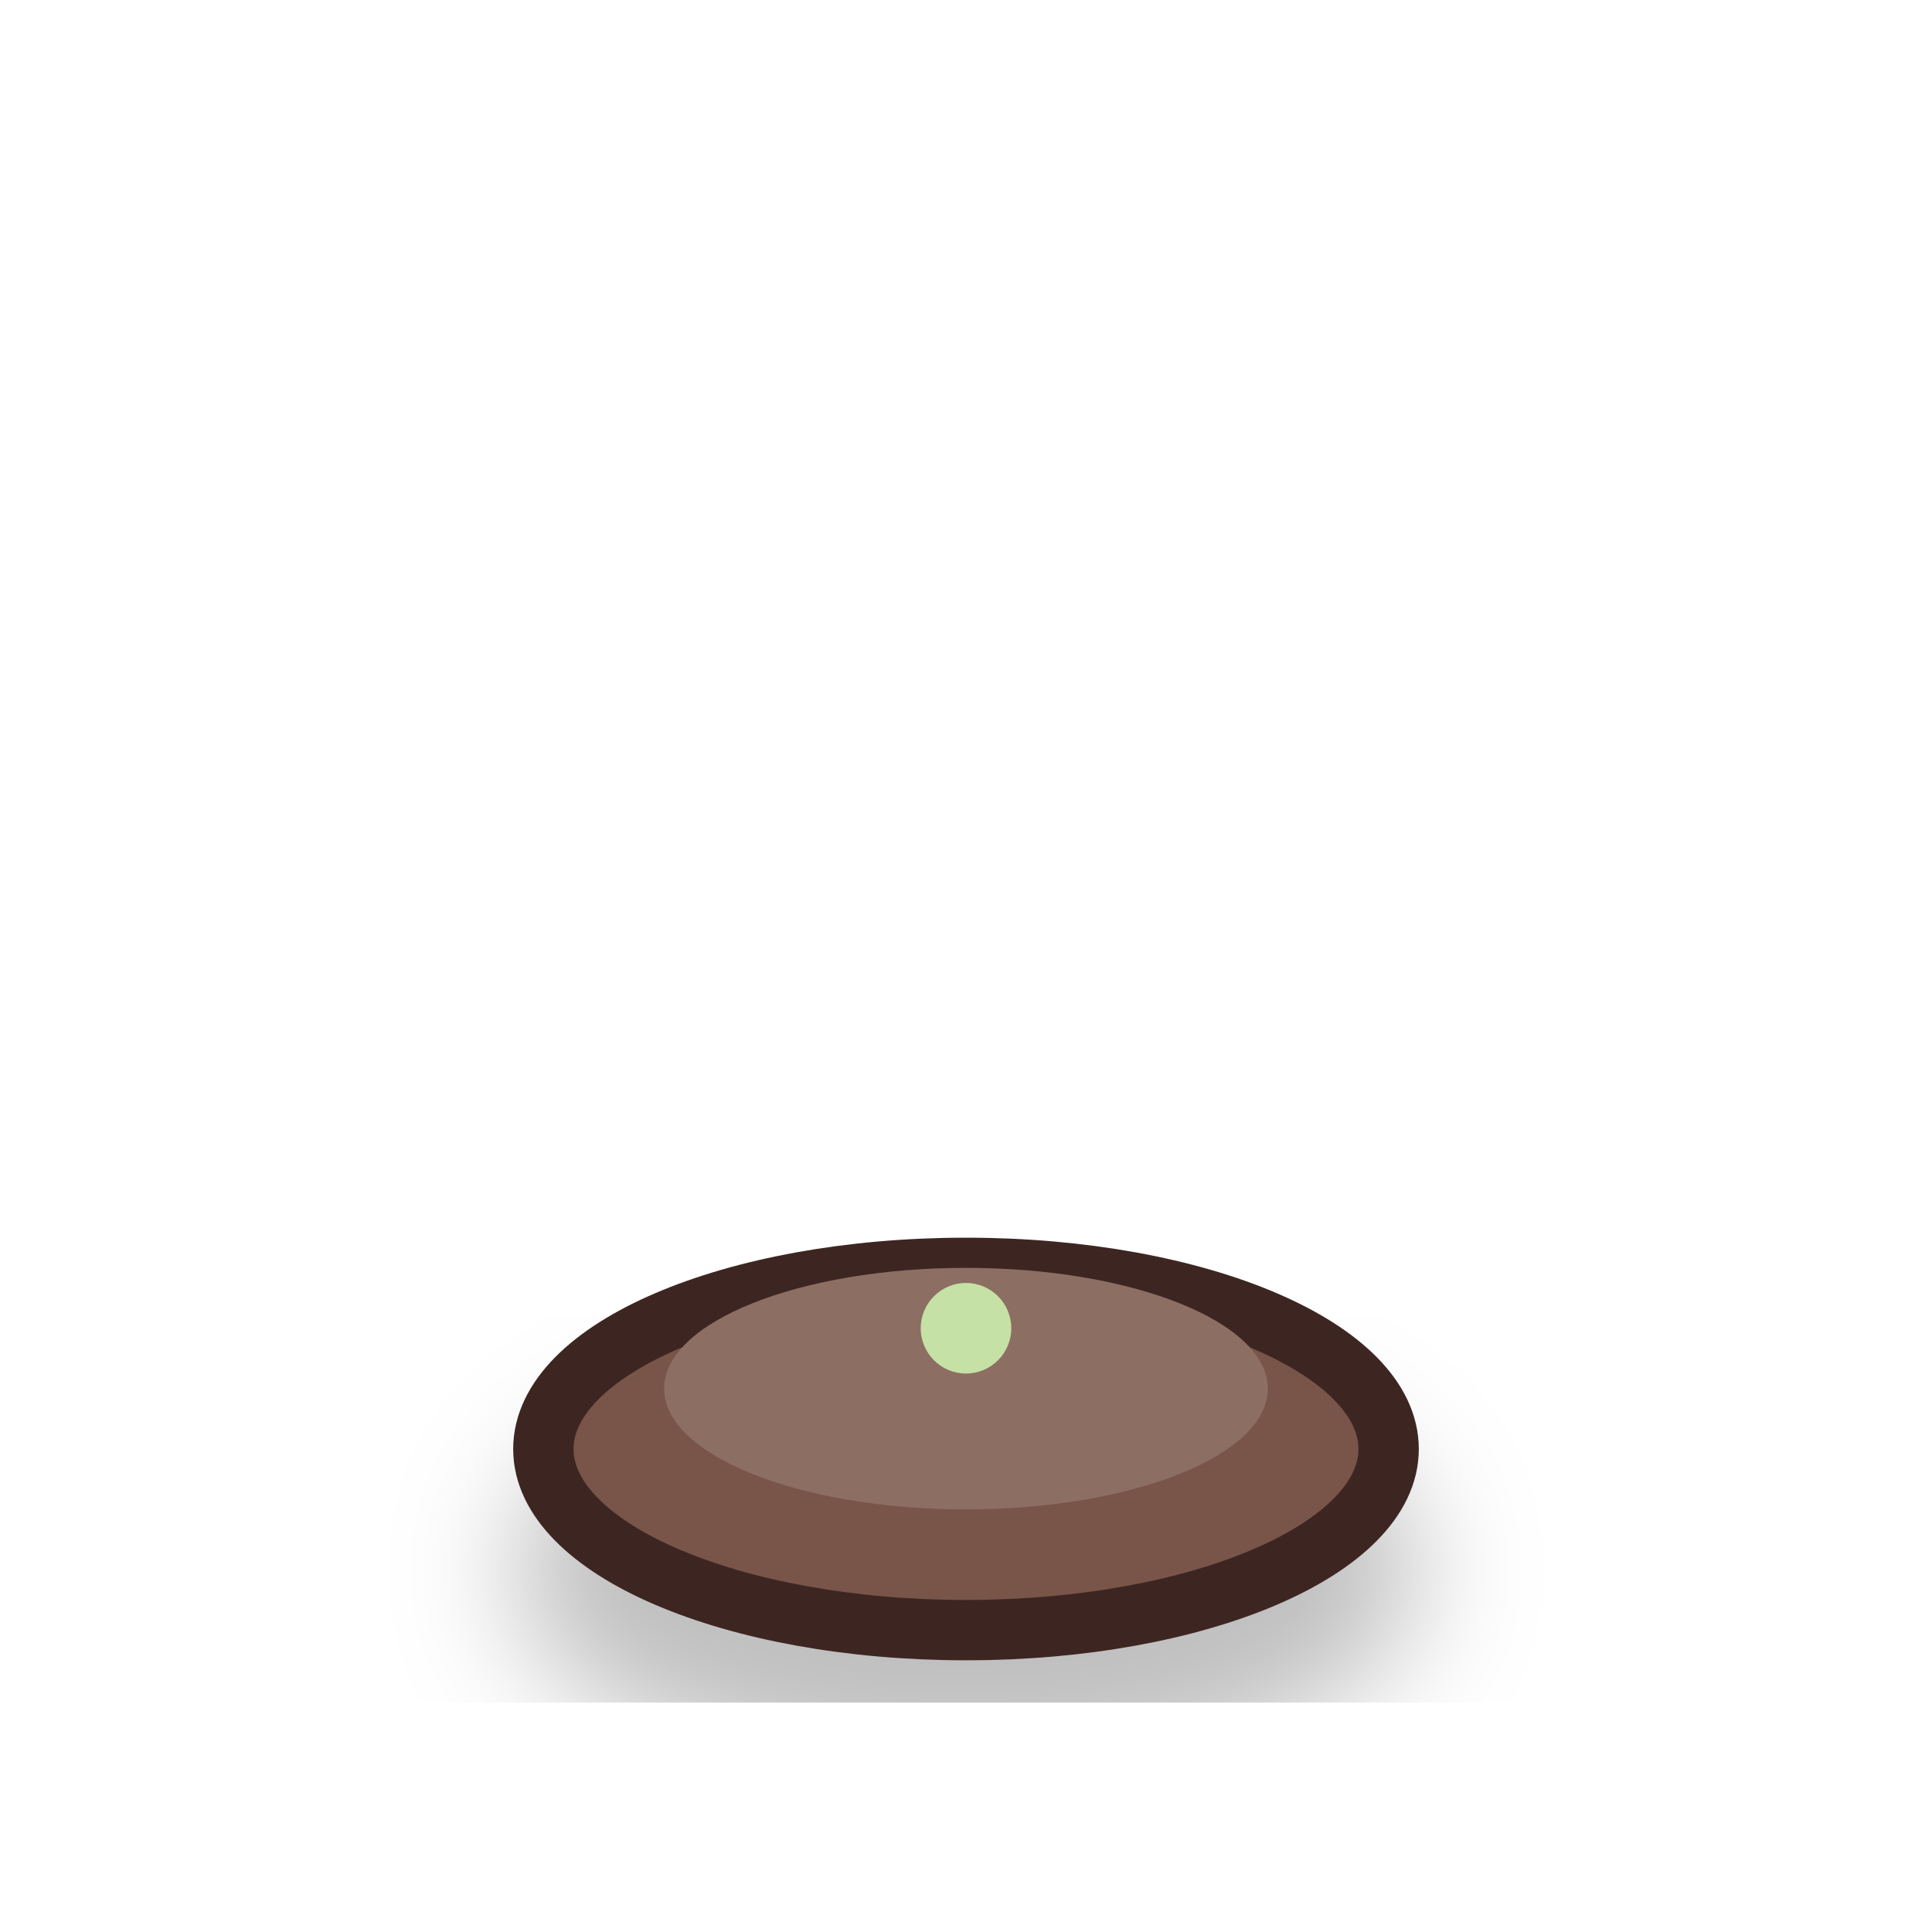
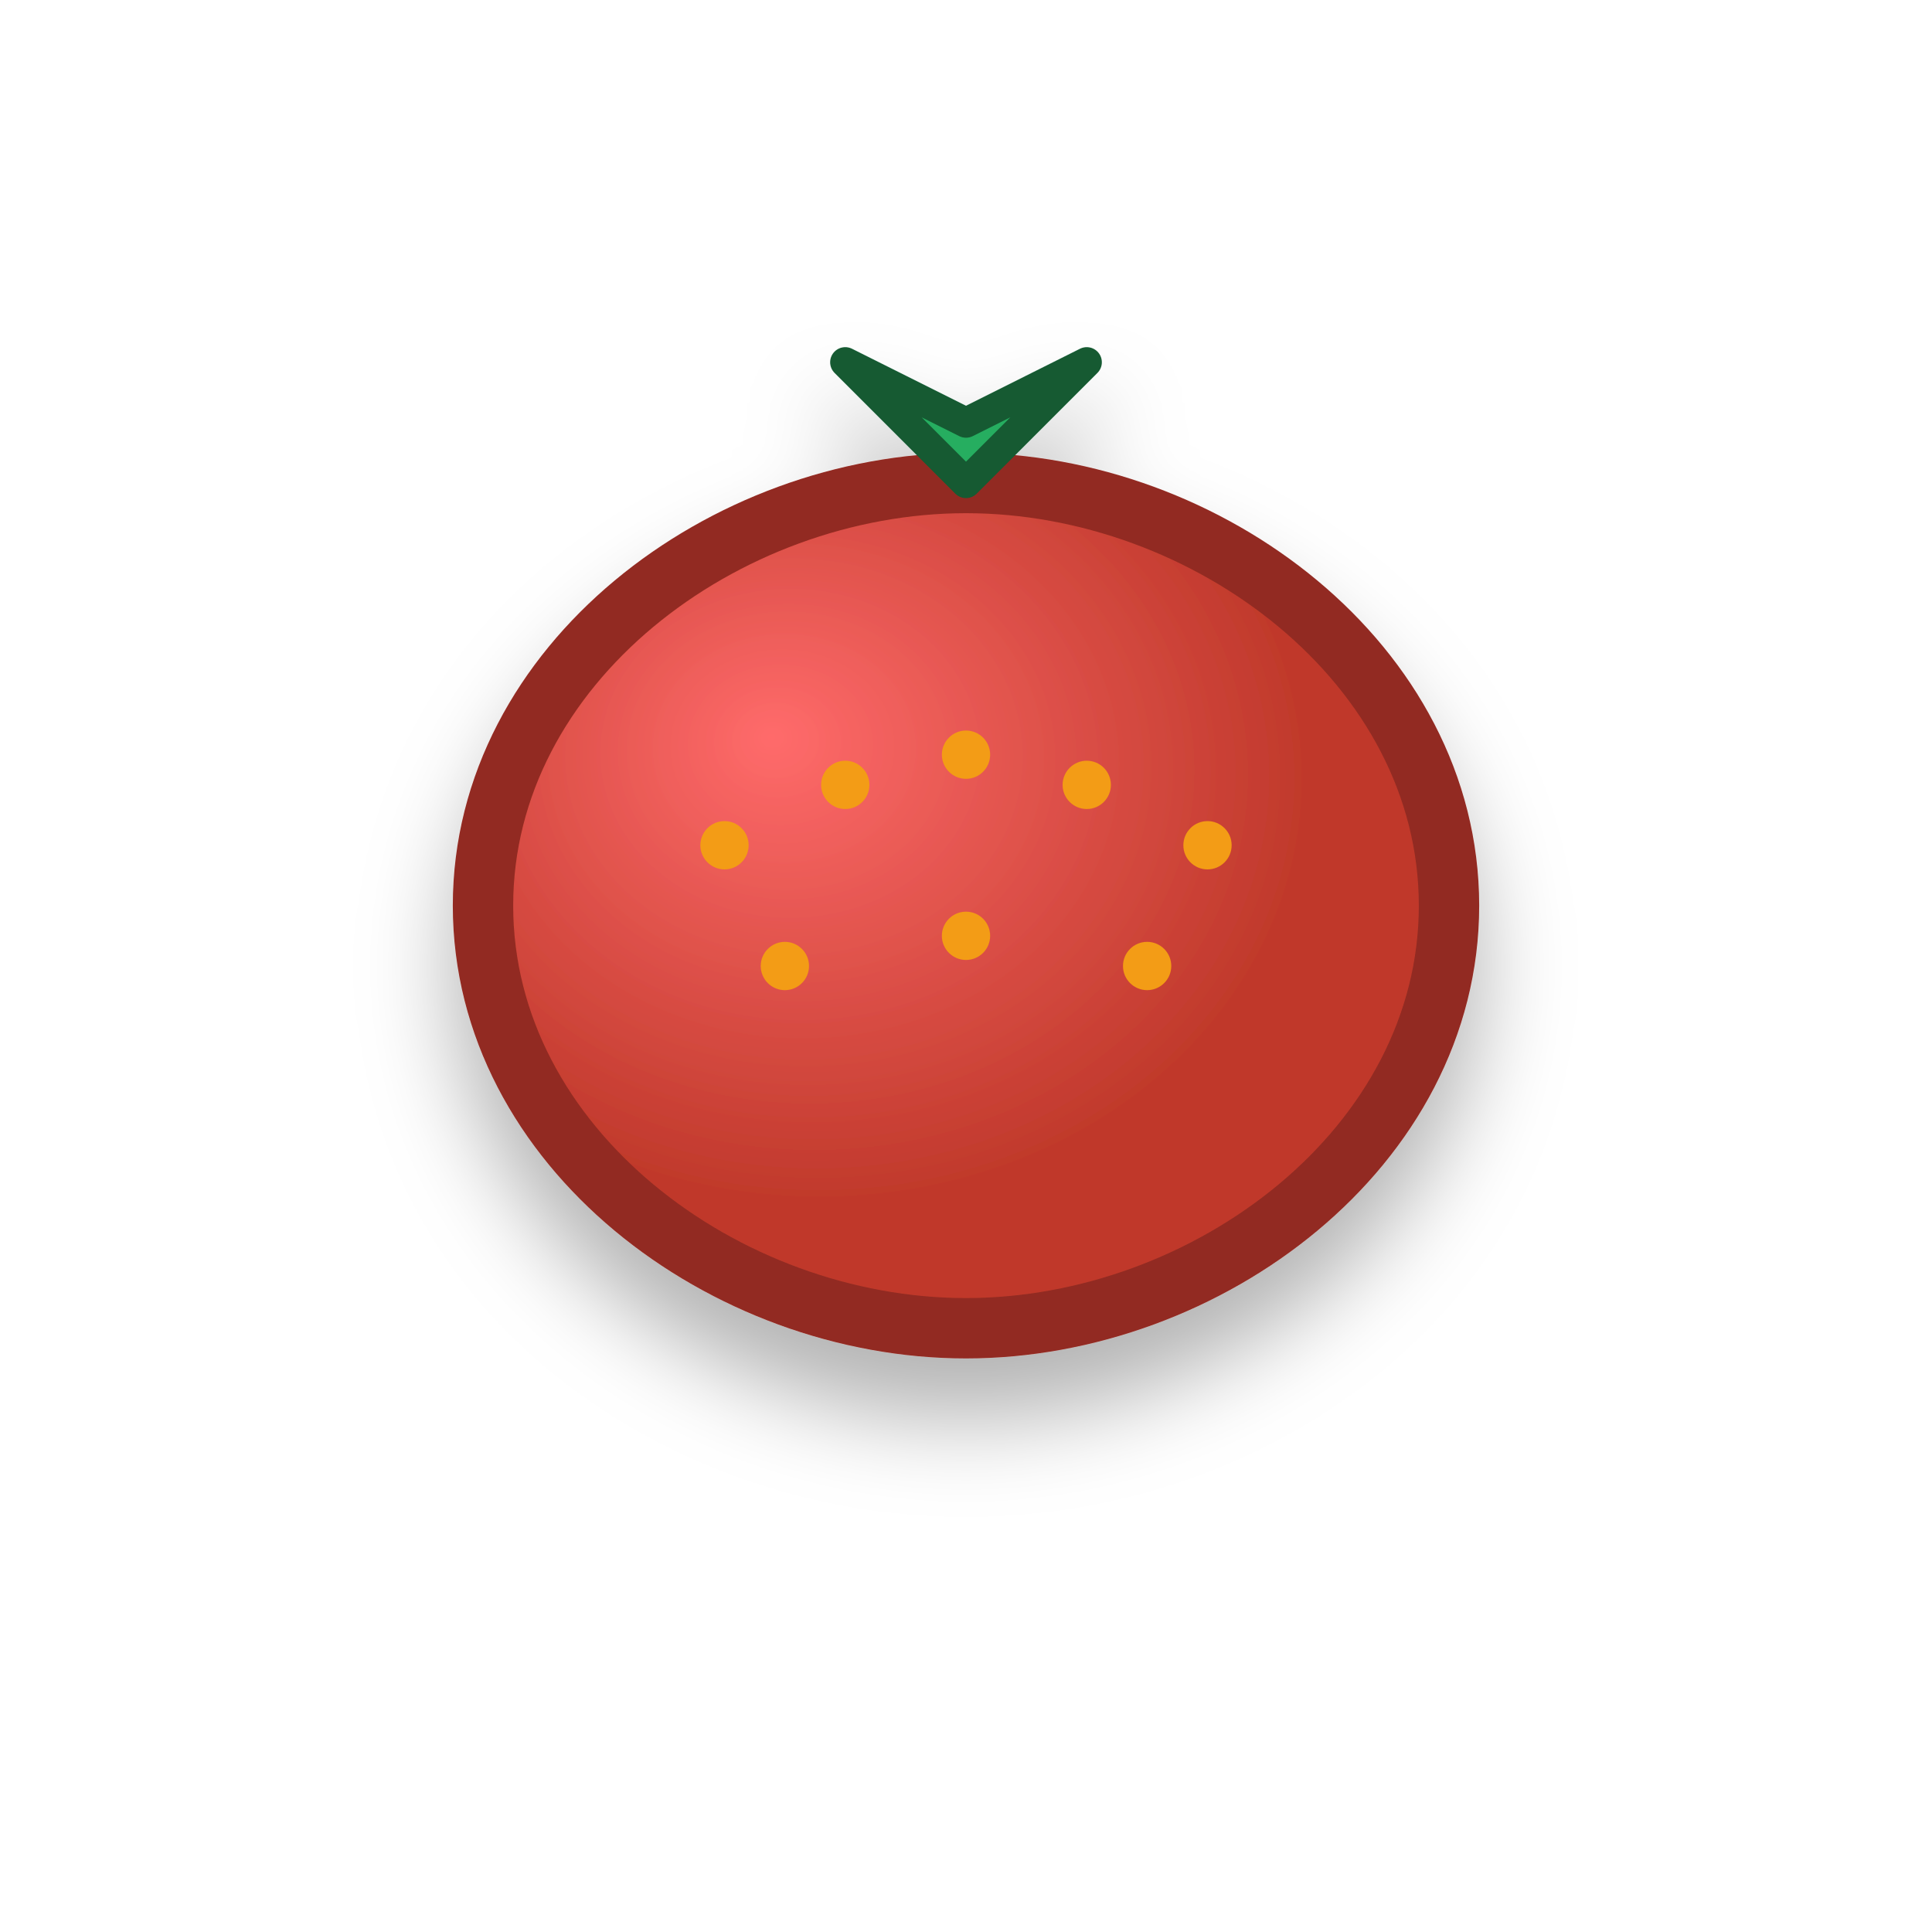
<svg xmlns="http://www.w3.org/2000/svg" width="64" height="64" viewBox="0 0 64 64">
  <defs>
-     <radialGradient id="grad_strawberry" cx="30%" cy="30%" r="70%" fx="30%" fy="30%">
+     <radialGradient id="strawberryGrad" cx="35%" cy="35%" r="50%" fx="30%" fy="30%">
      <stop offset="0%" stop-color="#FF6B6B" />
      <stop offset="100%" stop-color="#C0392B" />
    </radialGradient>
-     <linearGradient id="foliage_strawberry" x1="0%" y1="0%" x2="0%" y2="100%">
-       <stop offset="0%" stop-color="#2ECC71" style="stop-opacity:1" />
-       <stop offset="100%" stop-color="#1B5E20" style="stop-opacity:1" />
-     </linearGradient>
-     <filter id="shadow_strawberry" x="-20%" y="-20%" width="140%" height="140%">
-       <feDropShadow dx="0" dy="4" stdDeviation="2" flood-color="#000000" flood-opacity="0.25" />
+     <filter id="strawberryShadow" x="-20%" y="-20%" width="140%" height="140%">
+       <feDropShadow dx="0" dy="2" stdDeviation="1.5" flood-color="#000000" flood-opacity="0.3" />
    </filter>
  </defs>
-   <g filter="url(#shadow_strawberry)">
-     <ellipse cx="32" cy="48" rx="14" ry="6" fill="#795548" stroke="#3E2723" stroke-width="2" />
-     <ellipse cx="32" cy="46" rx="10" ry="4" fill="#8D6E63" />
-     <circle cx="32" cy="44" r="1.5" fill="#C5E1A5" />
+   <g filter="url(#strawberryShadow)">
+     <path d="M32 44 C24 44 16 38 16 30 C16 22 24 16 32 16 C40 16 48 22 48 30 C48 38 40 44 32 44 Z" fill="url(#strawberryGrad)" stroke="#922B21" stroke-width="2" stroke-linejoin="round" />
+     <g fill="#F39C12">
+       <circle cx="24" cy="28" r="0.8" />
+       <circle cx="28" cy="26" r="0.8" />
+       <circle cx="32" cy="25" r="0.8" />
+       <circle cx="36" cy="26" r="0.8" />
+       <circle cx="40" cy="28" r="0.8" />
+       <circle cx="26" cy="32" r="0.8" />
+       <circle cx="32" cy="31" r="0.8" />
+       <circle cx="38" cy="32" r="0.8" />
+     </g>
+     <g fill="#27AE60" stroke="#145A32" stroke-width="1" stroke-linejoin="round">
+       <path d="M32 16 L28 12 L32 14 L36 12 Z" />
+     </g>
  </g>
</svg>
